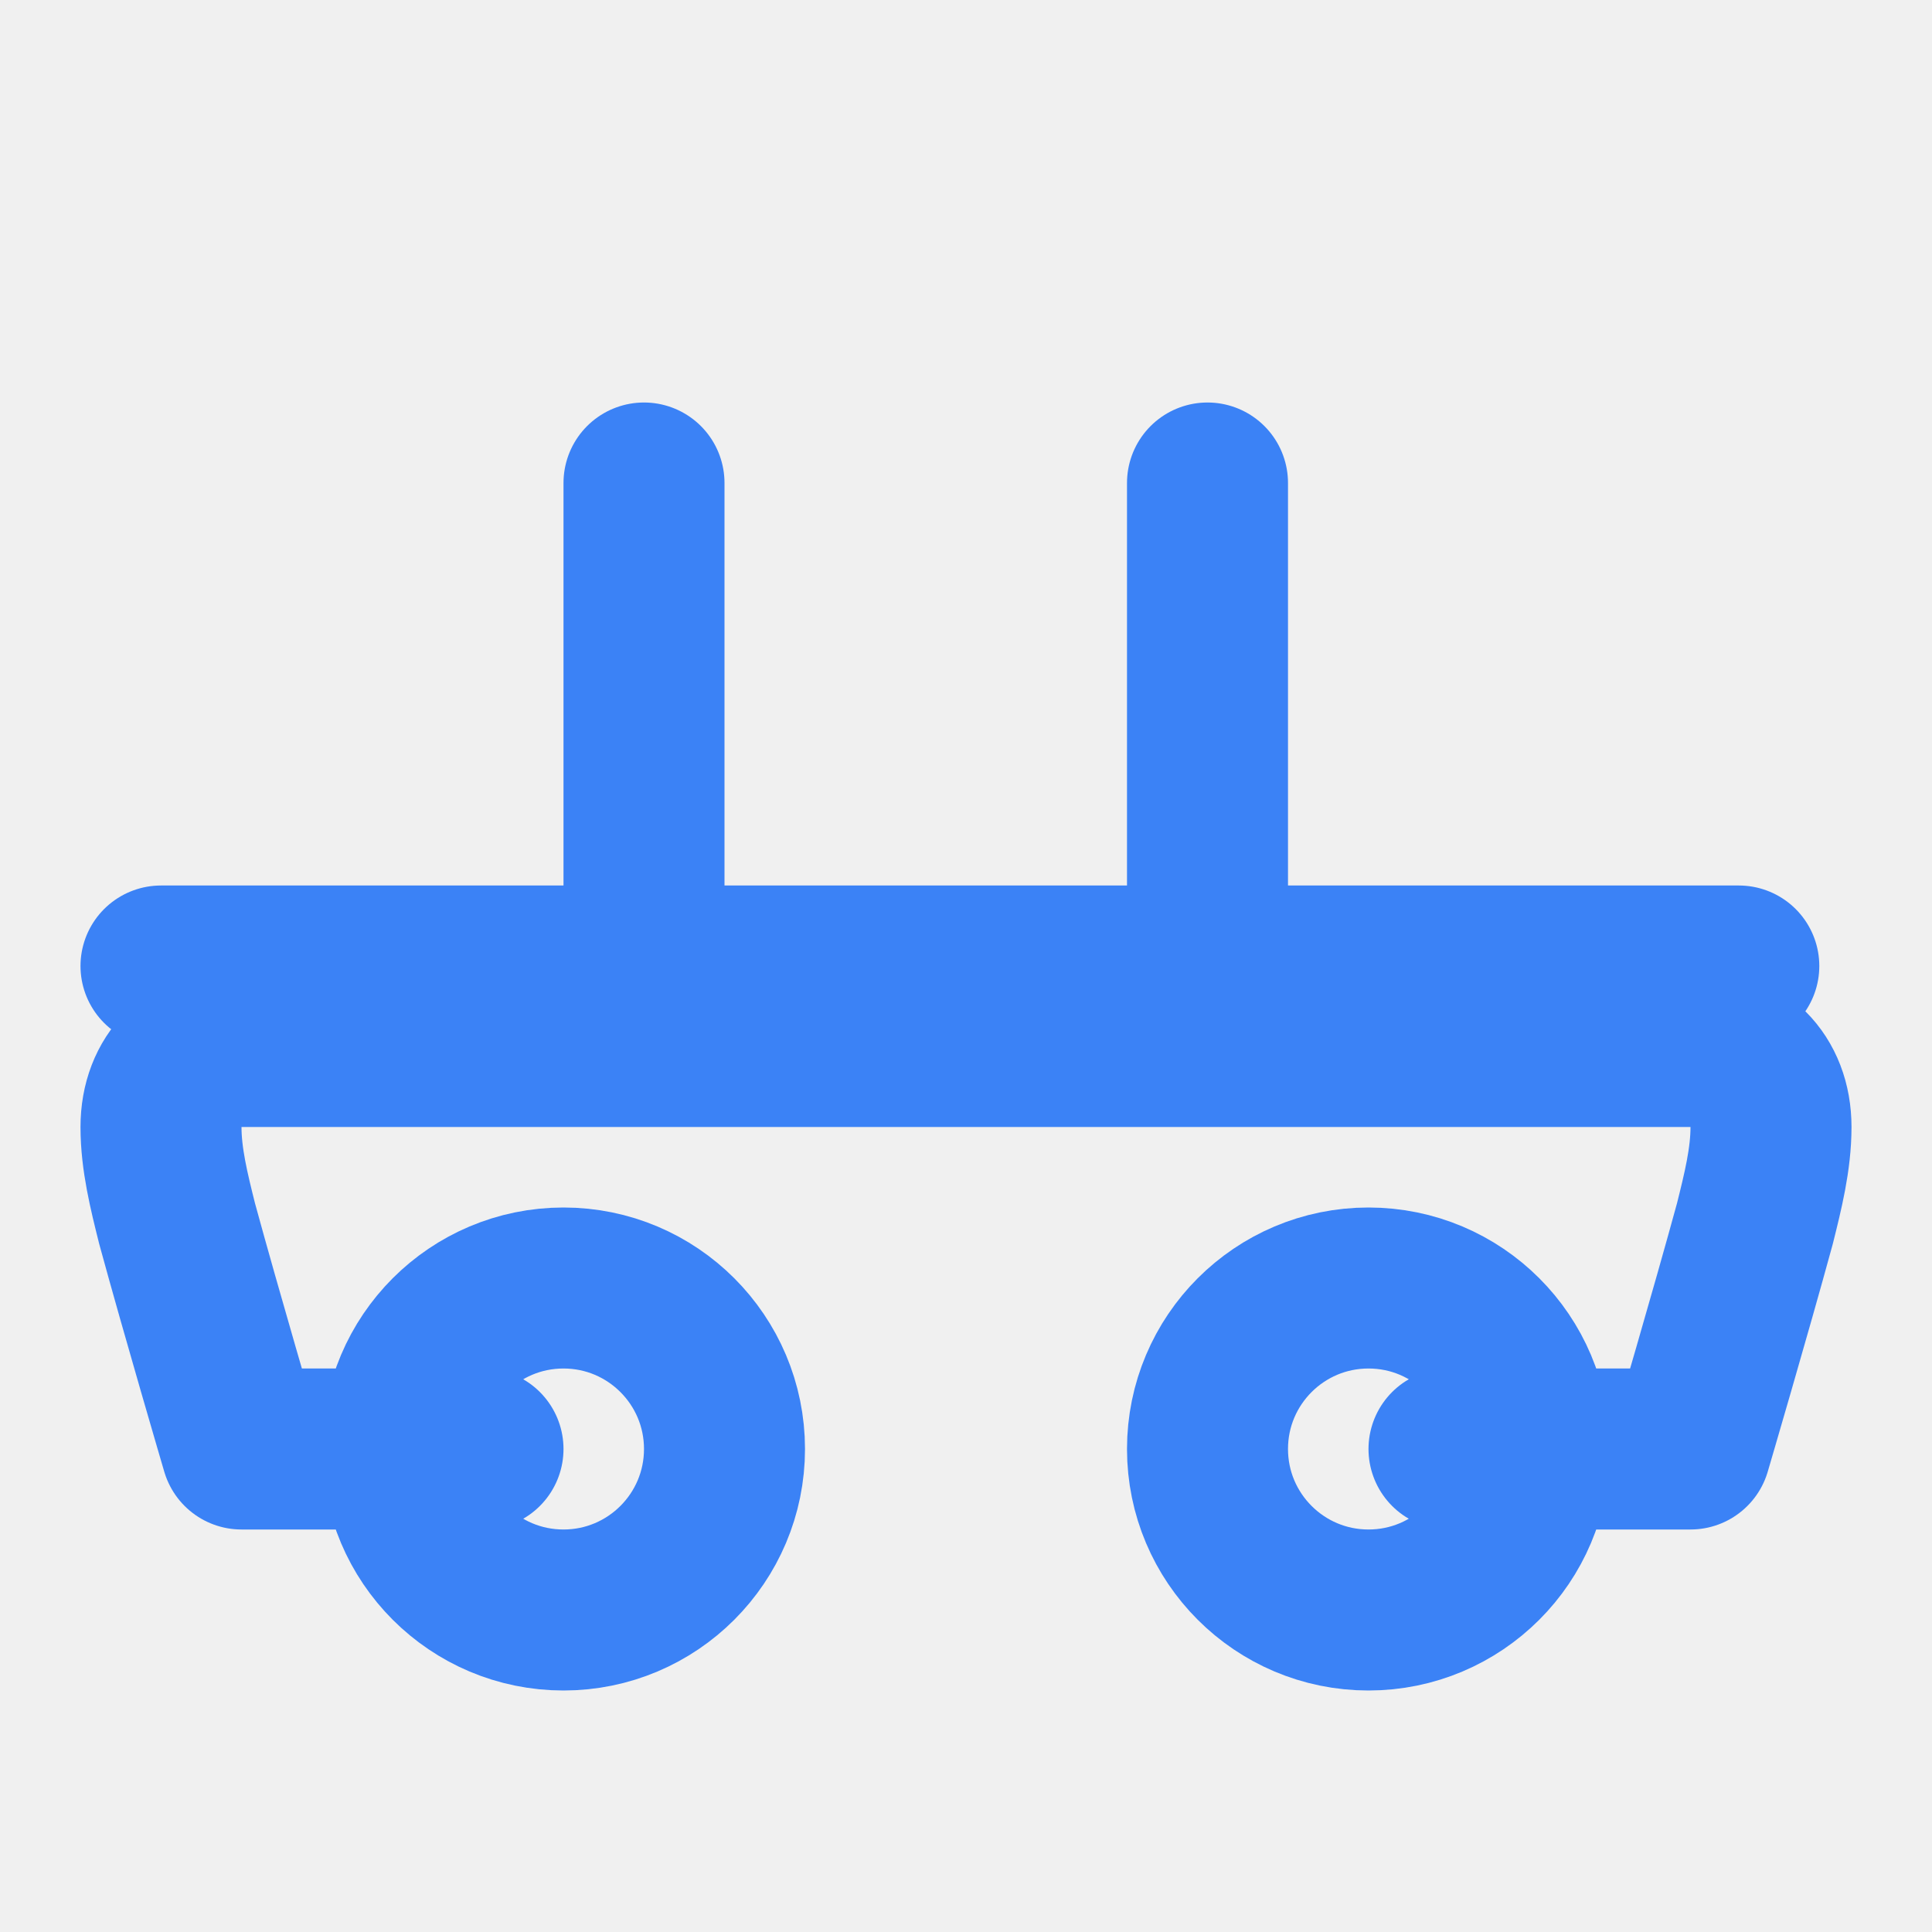
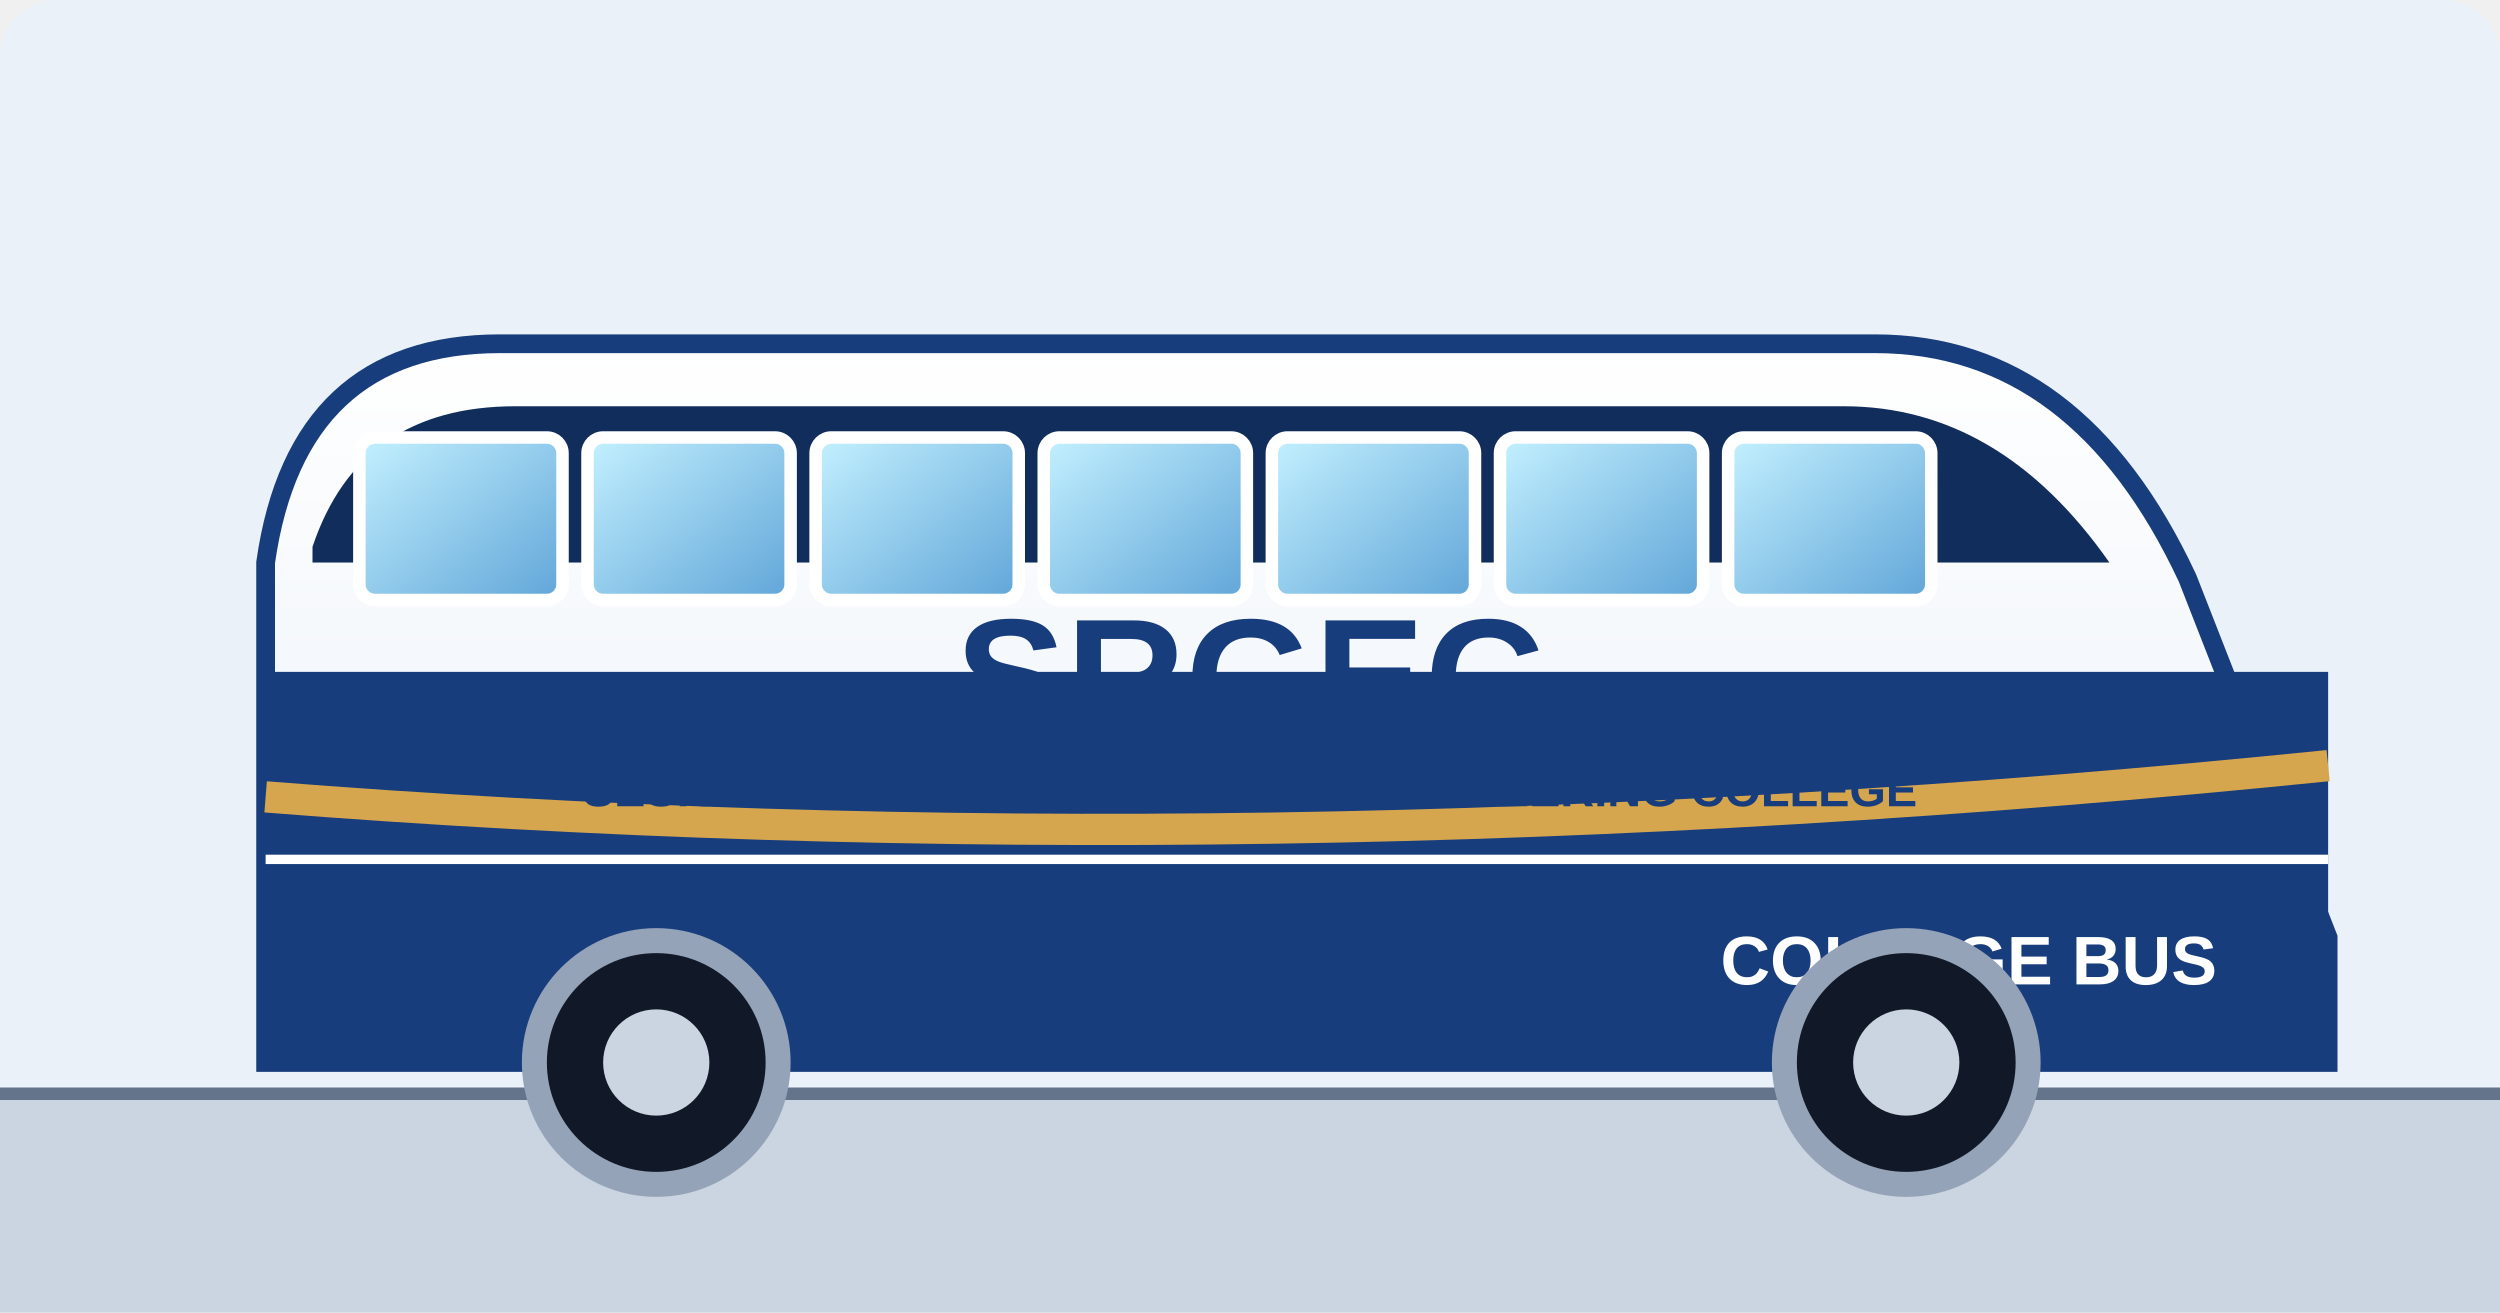
- <svg xmlns="http://www.w3.org/2000/svg" viewBox="0 0 24 24" fill="none" stroke="#3b82f6" stroke-width="2" stroke-linecap="round" stroke-linejoin="round">
-   <path d="M8 6v6" />
-   <path d="M15 6v6" />
-   <path d="M2 12h19.6" />
-   <path d="M18 18h3s.5-1.7.8-2.8c.1-.4.2-.8.2-1.2 0-.6-.4-1-1-1H3c-.6 0-1 .4-1 1 0 .4.1.8.2 1.2.3 1.1.8 2.8.8 2.8h3" />
-   <circle cx="7" cy="18" r="2" />
-   <circle cx="17" cy="18" r="2" />
+ <svg xmlns="http://www.w3.org/2000/svg" viewBox="0 0 800 420" width="800" height="420">
+   <defs>
+     <linearGradient id="body" x1="0" y1="0" x2="0" y2="1">
+       <stop offset="0%" stop-color="#FFFFFF" />
+       <stop offset="100%" stop-color="#E8EFF8" />
+     </linearGradient>
+     <linearGradient id="window" x1="0" y1="0" x2="1" y2="1">
+       <stop offset="0%" stop-color="#C4F1FF" />
+       <stop offset="100%" stop-color="#60A5D8" />
+     </linearGradient>
+   </defs>
+   <rect width="800" height="420" rx="18" fill="#EAF1F8" />
+   <rect x="0" y="350" width="800" height="70" fill="#CBD5E1" />
+   <path d="M0 350 H800" stroke="#64748B" stroke-width="4" />
+   <path d="M85 180 Q95 110 160 110            H600 Q665 110 700 185            L745 300 V340 H85Z" fill="url(#body)" stroke="#173D7C" stroke-width="6" />
+   <path d="M100 175 Q115 130 165 130            H590 Q640 130 675 180            H100Z" fill="#102D5C" />
+   <g fill="url(#window)" stroke="#FFFFFF" stroke-width="4">
+     <rect x="115" y="140" width="65" height="52" rx="5" />
+     <rect x="188" y="140" width="65" height="52" rx="5" />
+     <rect x="261" y="140" width="65" height="52" rx="5" />
+     <rect x="334" y="140" width="65" height="52" rx="5" />
+     <rect x="407" y="140" width="65" height="52" rx="5" />
+     <rect x="480" y="140" width="65" height="52" rx="5" />
+     <rect x="553" y="140" width="65" height="52" rx="5" />
+   </g>
+   <path d="M85 215 H745 V340 H85Z" fill="#173D7C" />
+   <path d="M85 255 Q400 280 745 245" fill="none" stroke="#D6A64E" stroke-width="10" />
+   <path d="M85 275 H745" fill="none" stroke="#FFFFFF" stroke-width="3" />
+   <text x="400" y="235" font-family="Arial" font-size="53" font-weight="bold" text-anchor="middle" fill="#173D7C">SRGEC</text>
+   <text x="400" y="258" font-family="Arial" font-size="15" font-weight="bold" text-anchor="middle" fill="#173D7C">
+     SESHADRI RAO GUDLAVALLERU ENGINEERING COLLEGE
+   </text>
+   <text x="630" y="315" font-family="Arial" font-size="22" font-weight="bold" text-anchor="middle" fill="#FFFFFF">COLLEGE BUS</text>
+   <g fill="#111827" stroke="#94A3B8" stroke-width="8">
+     <circle cx="210" cy="340" r="39" />
+     <circle cx="610" cy="340" r="39" />
+   </g>
+   <g fill="#CBD5E1">
+     <circle cx="210" cy="340" r="17" />
+     <circle cx="610" cy="340" r="17" />
+   </g>
</svg>
